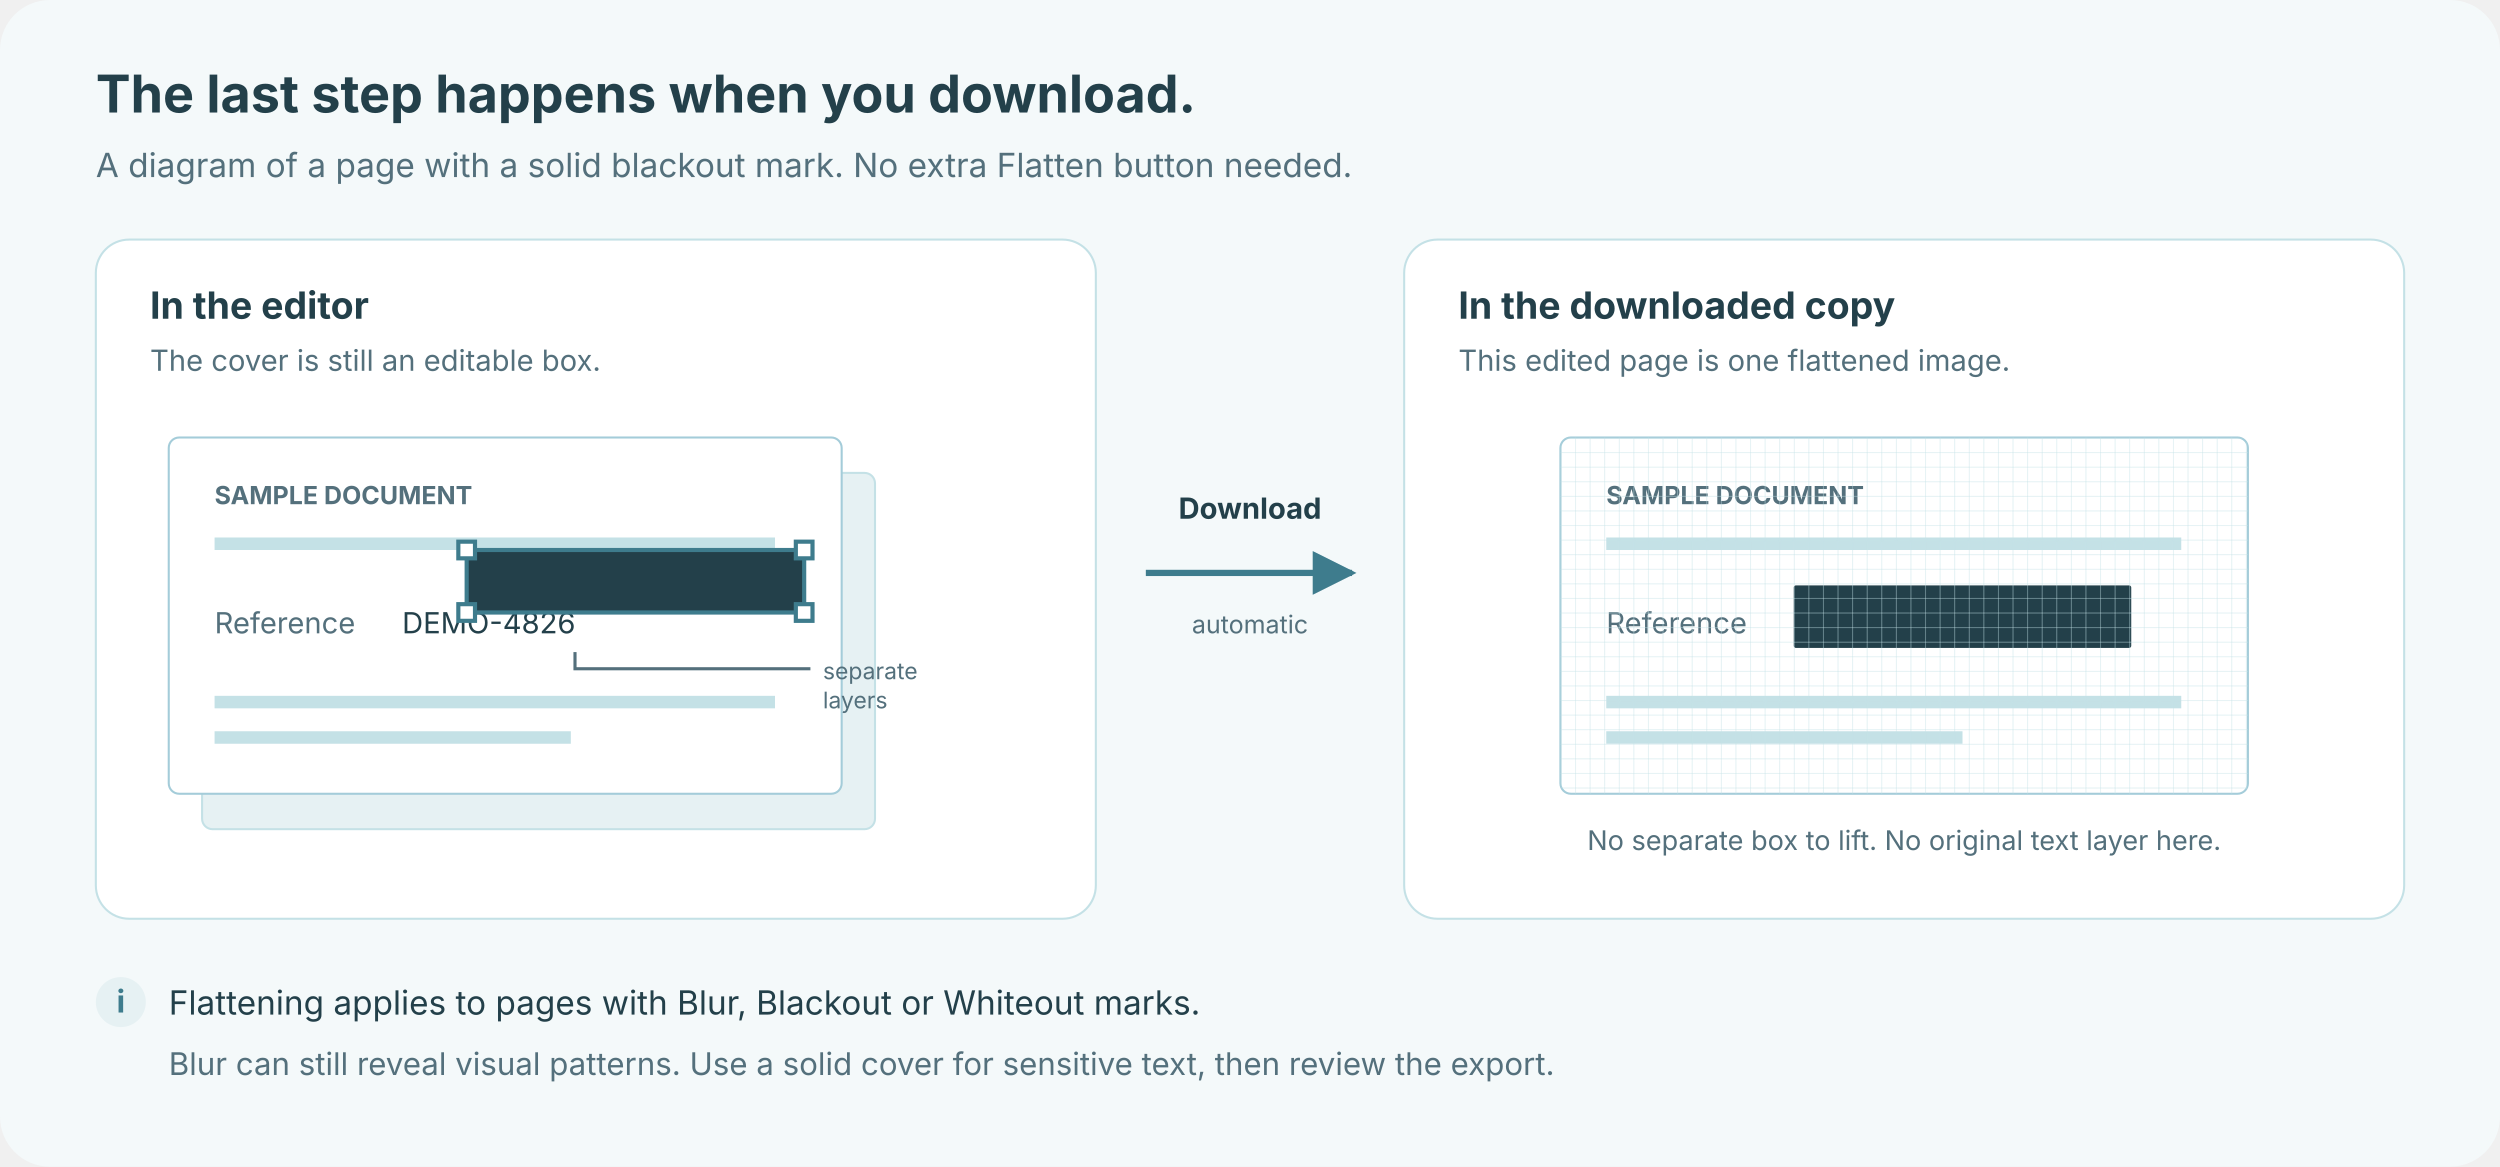
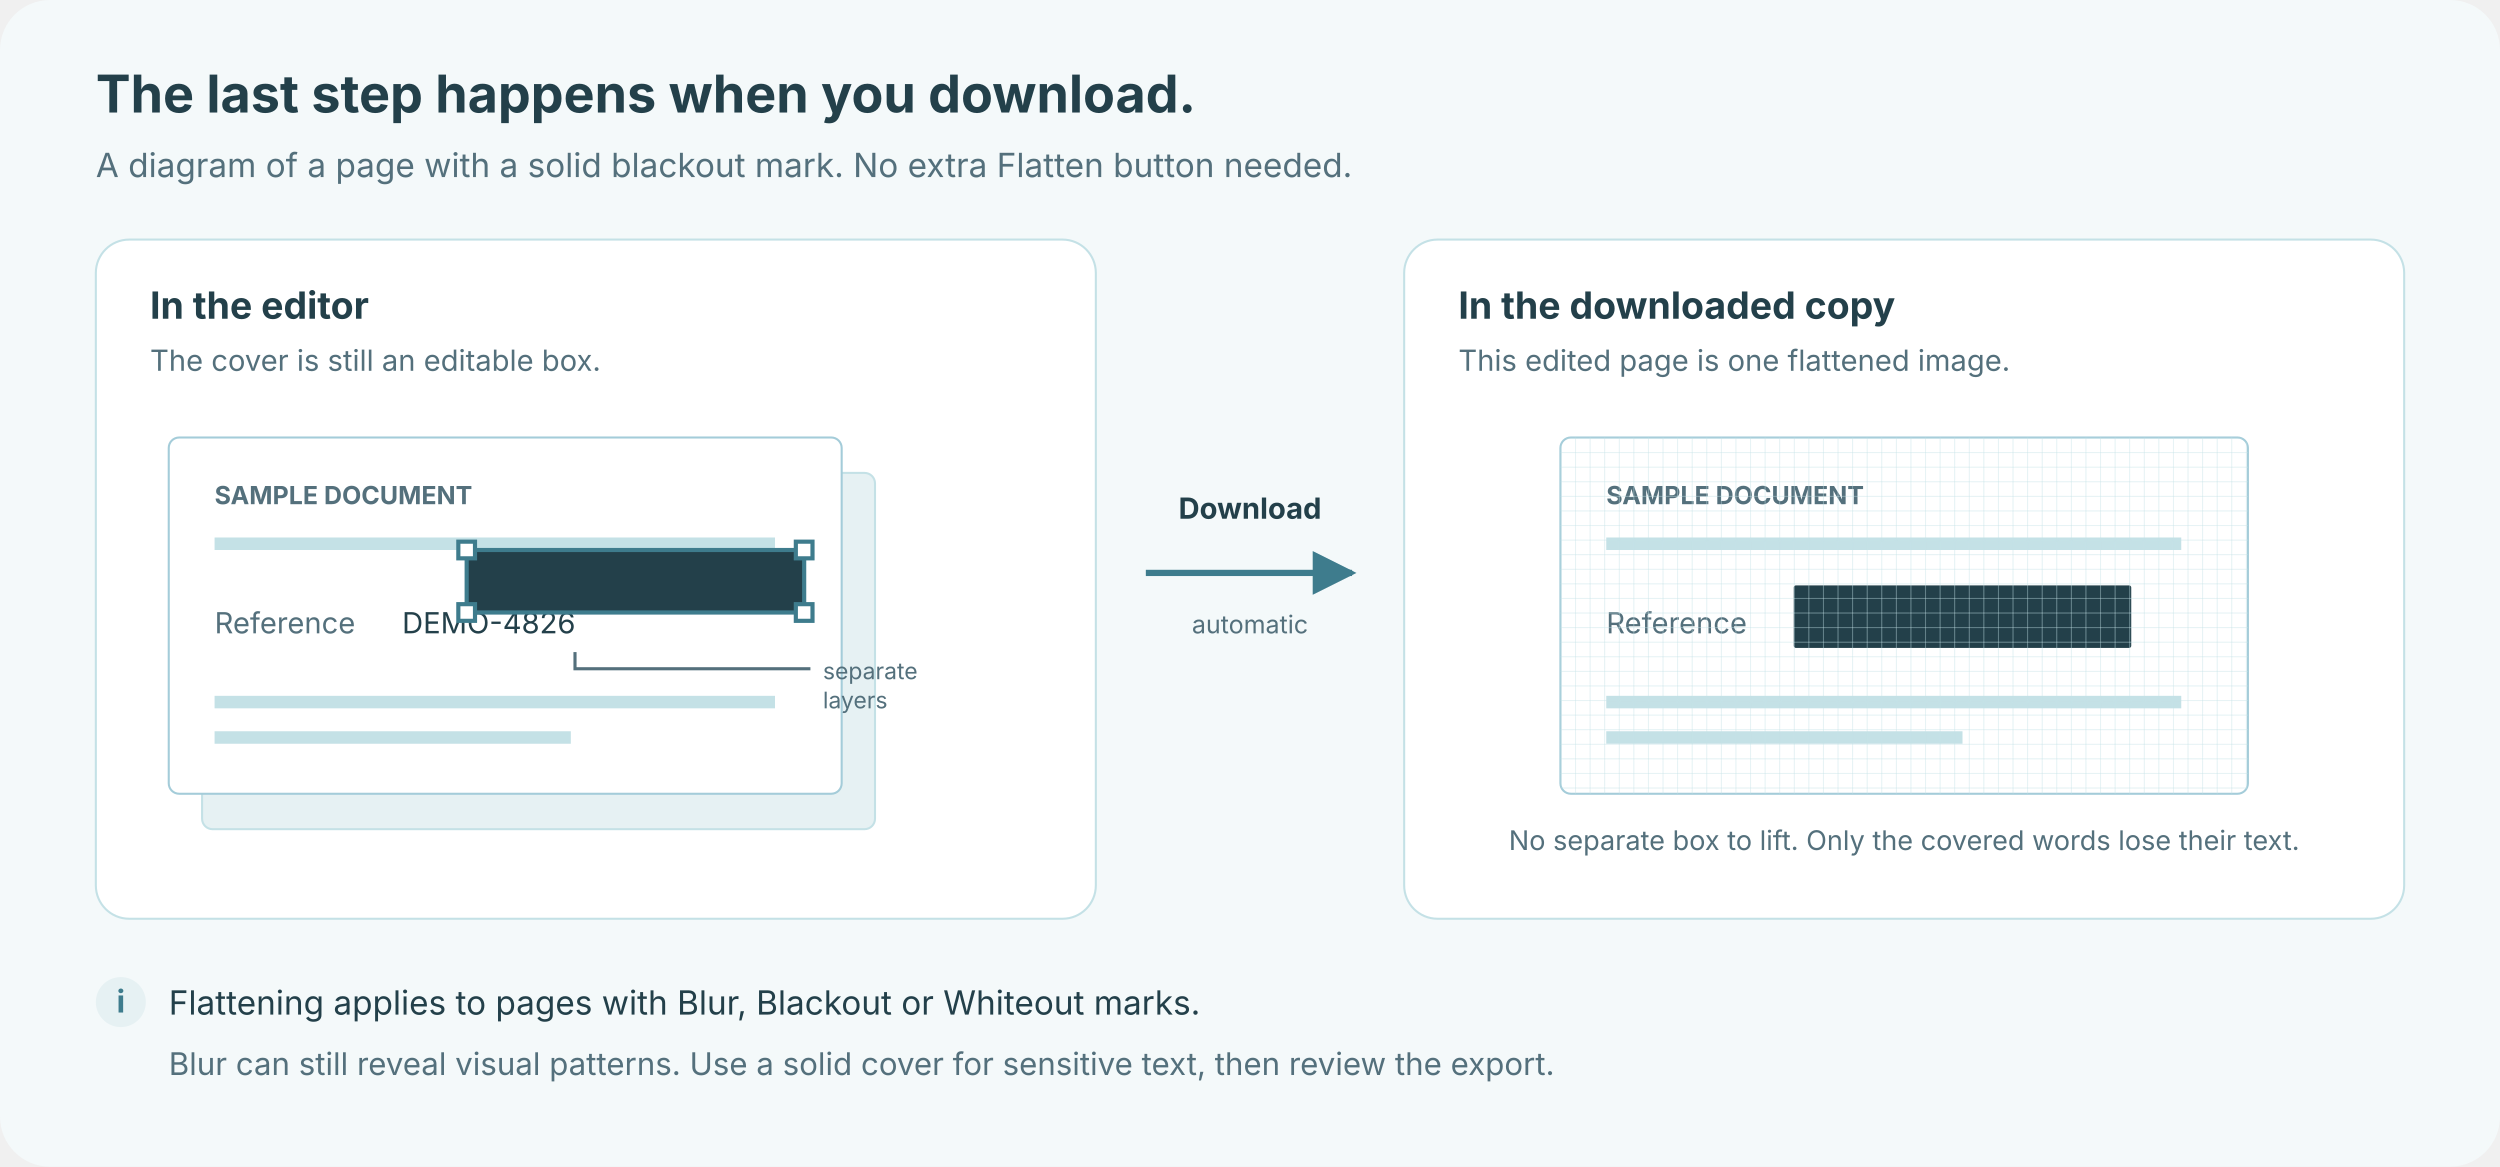
<svg xmlns="http://www.w3.org/2000/svg" width="1200" height="560" viewBox="0 0 1200 560" role="img" aria-labelledby="title desc">
  <defs>
    <pattern id="pixels" x="0" y="0" width="7" height="7" patternUnits="userSpaceOnUse">
      <path d="M7 0H0V7" fill="none" stroke="#c4e1e6" stroke-width="0.4" />
    </pattern>
    <marker id="arrow" viewBox="0 0 10 10" refX="9" refY="5" markerWidth="7" markerHeight="7" orient="auto-start-reverse">
      <path d="M0 0L10 5L0 10Z" fill="#3e7c8d" />
    </marker>
  </defs>
  <rect width="1200" height="560" rx="24" fill="#f4f9fa" />
  <g font-family="Inter, Arial, sans-serif" fill="#23404a">
    <text x="46" y="54" font-size="25" font-weight="700">The last step happens when you download.</text>
    <text x="46" y="85" font-size="16" fill="#54707c">A diagram of a page with a solid blackout mark. No extra Flatten button needed.</text>
    <rect x="46" y="115" width="480" height="326" rx="16" fill="#fff" stroke="#c4e1e6" />
    <rect x="674" y="115" width="480" height="326" rx="16" fill="#fff" stroke="#c4e1e6" />
    <text x="72" y="153" font-size="18" font-weight="700">In the editor</text>
    <text x="72" y="178" font-size="14" fill="#54707c">The cover is still an editable box.</text>
    <text x="700" y="153" font-size="18" font-weight="700">In the downloaded copy</text>
    <text x="700" y="178" font-size="14" fill="#54707c">This edited page is one flattened image.</text>
    <rect x="97" y="227" width="323" height="171" rx="5" fill="#e6f1f3" stroke="#c4e1e6" />
    <rect x="81" y="210" width="323" height="171" rx="5" fill="#fff" stroke="#a4ccd9" />
    <text x="103" y="242" font-size="12" font-weight="700" fill="#54707c">SAMPLE DOCUMENT</text>
    <path d="M103 261H372M103 337H372M103 354H274" stroke="#c4e1e6" stroke-width="6" />
    <text x="103" y="304" font-size="14" fill="#54707c">Reference</text>
    <text x="193" y="304" font-size="14">DEMO-4826</text>
    <rect x="224" y="264" width="162" height="30" rx="1" fill="#23404a" stroke="#3e7c8d" stroke-width="2" />
    <g fill="#fff" stroke="#3e7c8d" stroke-width="2">
      <rect x="220" y="260" width="8" height="8" />
      <rect x="382" y="260" width="8" height="8" />
      <rect x="220" y="290" width="8" height="8" />
      <rect x="382" y="290" width="8" height="8" />
    </g>
    <path d="M276 313L276 321L389 321" stroke="#54707c" fill="none" stroke-width="1.5" />
    <text x="395" y="326" font-size="11" fill="#54707c">separate</text>
    <text x="395" y="340" font-size="11" fill="#54707c">layers</text>
    <path d="M550 275H649" stroke="#3e7c8d" stroke-width="3" marker-end="url(#arrow)" />
    <text x="600" y="249" font-size="14" font-weight="700" text-anchor="middle">Download</text>
    <text x="600" y="304" font-size="12" fill="#54707c" text-anchor="middle">automatic</text>
    <rect x="749" y="210" width="330" height="171" rx="5" fill="#fff" stroke="#a4ccd9" />
    <text x="771" y="242" font-size="12" font-weight="700" fill="#54707c">SAMPLE DOCUMENT</text>
    <path d="M771 261H1047M771 337H1047M771 354H942" stroke="#c4e1e6" stroke-width="6" />
    <text x="771" y="304" font-size="14" fill="#54707c">Reference</text>
    <rect x="861" y="281" width="162" height="30" rx="1" fill="#23404a" />
    <rect x="749" y="210" width="330" height="171" rx="5" fill="url(#pixels)" />
-     <text x="914" y="408" font-size="13" fill="#54707c" text-anchor="middle">No separate box to lift. No original text layer here.</text>
+     <text x="914" y="408" font-size="13" fill="#54707c" text-anchor="middle">No separate box to lift. Only the covered words lose their text.</text>
    <circle cx="58" cy="481" r="12" fill="#e6f1f3" />
    <text x="58" y="486" font-size="15" font-weight="700" text-anchor="middle" fill="#3e7c8d">i</text>
    <text x="81" y="487" font-size="16">Flattening applies to pages with Blur, Blackout or Whiteout marks.</text>
    <text x="81" y="516" font-size="15" fill="#54707c">Blur can still reveal visual patterns. Use a solid cover for sensitive text, then review the export.</text>
  </g>
</svg>
